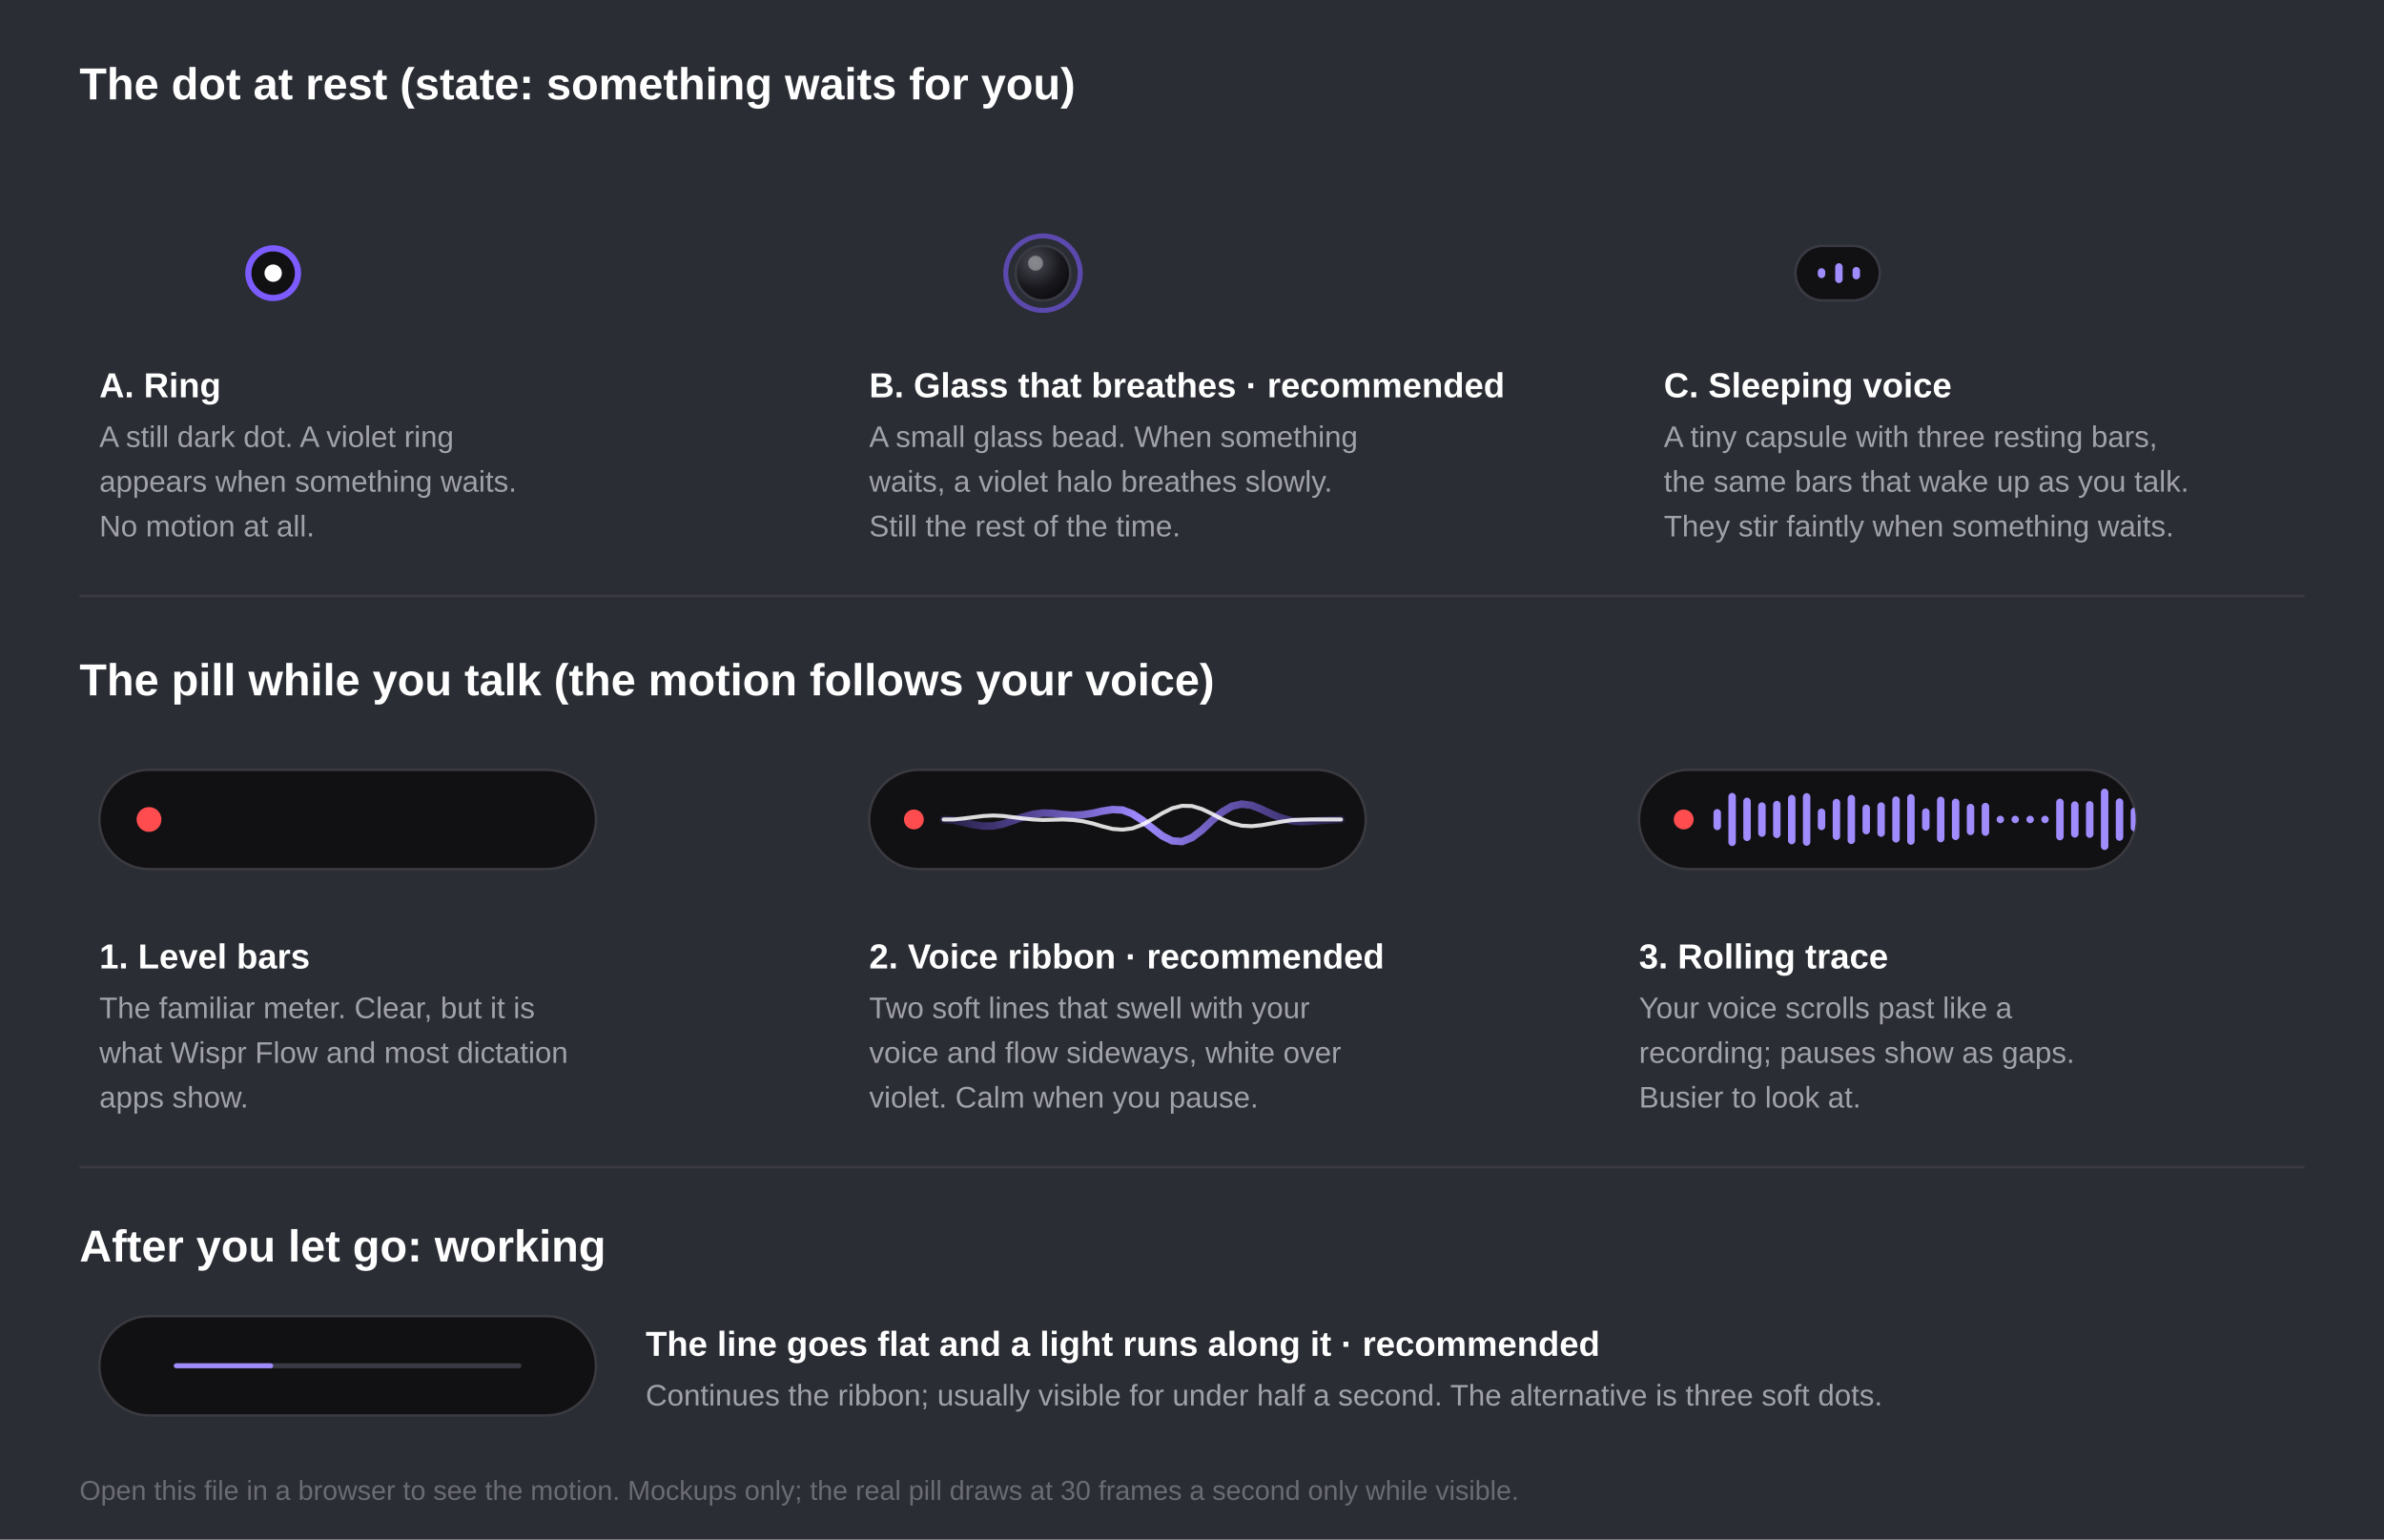
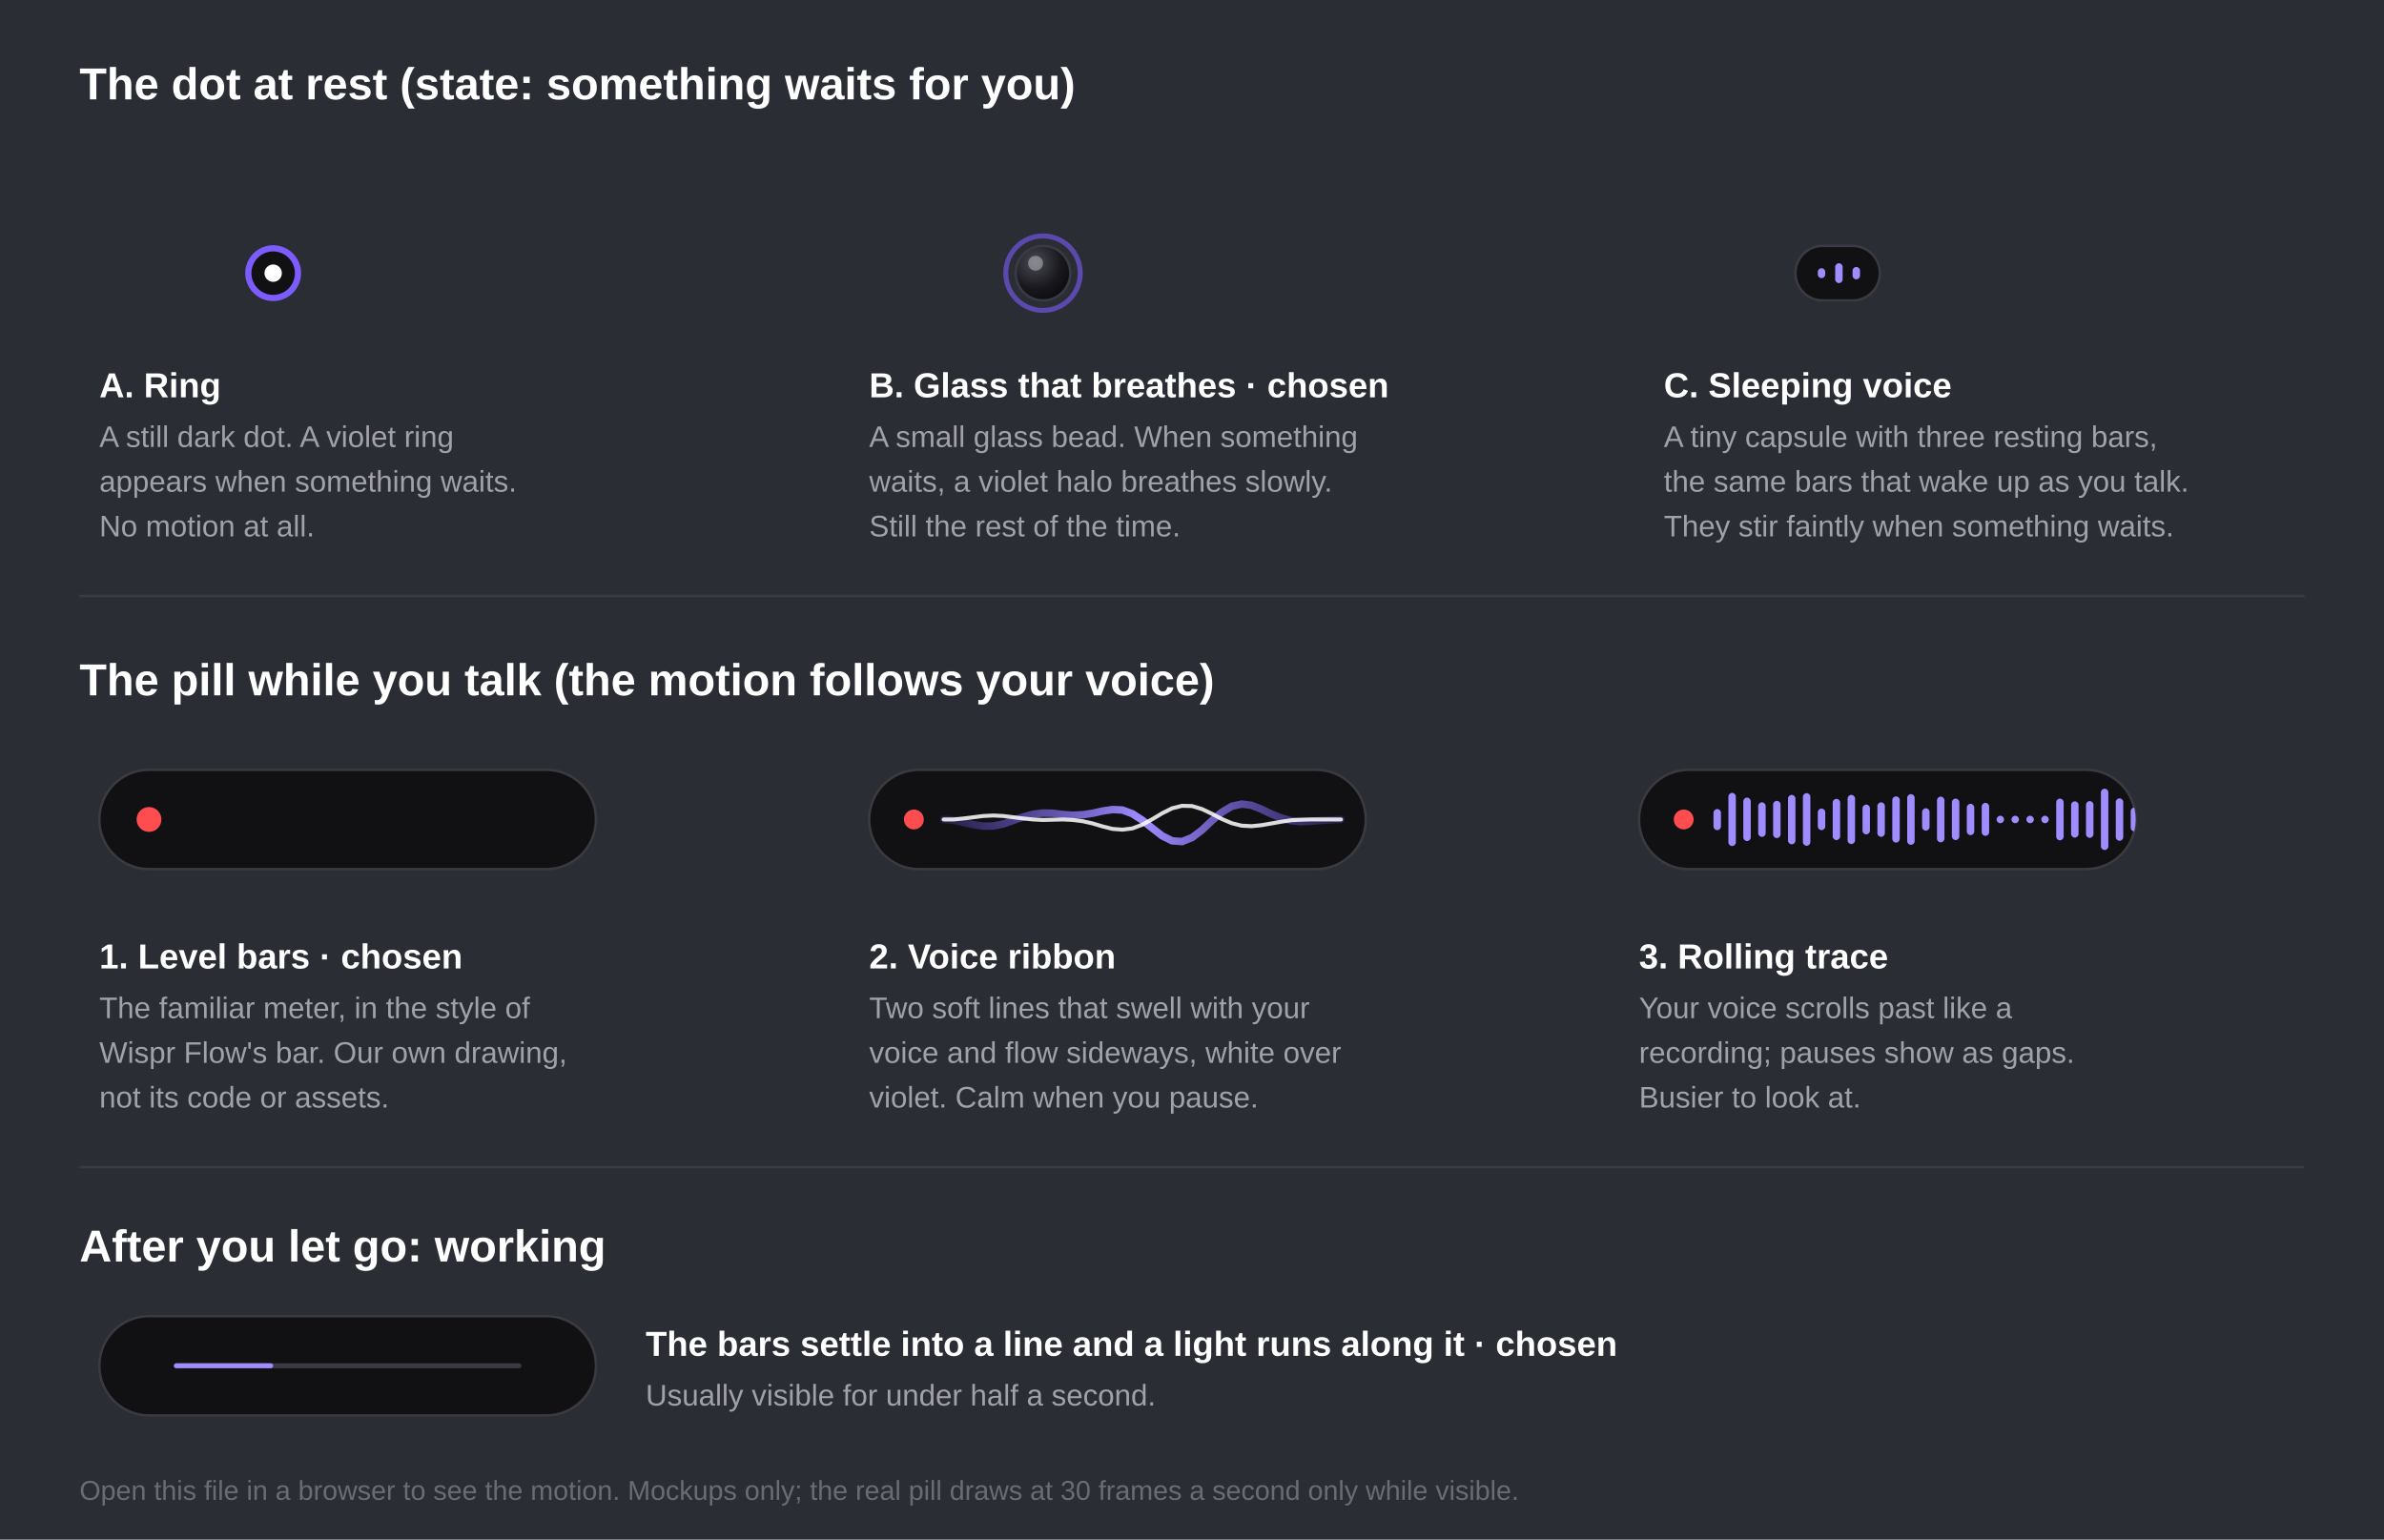
<svg xmlns="http://www.w3.org/2000/svg" width="960" height="620" viewBox="0 0 960 620" font-family="-apple-system, BlinkMacSystemFont, 'SF Pro Rounded', 'SF Pro Text', 'Helvetica Neue', Arial, sans-serif">
  <defs>
    <linearGradient id="vio" x1="0" y1="0" x2="1" y2="0">
      <stop offset="0" stop-color="#7C5CFF" stop-opacity="0.2" />
      <stop offset="0.5" stop-color="#A08CFF" />
      <stop offset="1" stop-color="#7C5CFF" stop-opacity="0.2" />
    </linearGradient>
    <radialGradient id="glass" cx="0.35" cy="0.3" r="0.8">
      <stop offset="0" stop-color="#4A4A55" />
      <stop offset="0.6" stop-color="#18181D" />
      <stop offset="1" stop-color="#0B0B0E" />
    </radialGradient>
    <clipPath id="pillclip1">
      <rect x="0" y="0" width="200" height="40" rx="20" />
    </clipPath>
    <clipPath id="pillclip2">
      <rect x="0" y="0" width="200" height="40" rx="20" />
    </clipPath>
    <clipPath id="pillclip3">
      <rect x="0" y="0" width="200" height="40" rx="20" />
    </clipPath>
  </defs>
  <rect width="960" height="620" fill="#2A2D34" />
  <text x="32" y="40" fill="#FFFFFF" font-size="18" font-weight="700">The dot at rest (state: something waits for you)</text>
  <g>
    <circle cx="110" cy="110" r="10" fill="#111113" stroke="#7C5CFF" stroke-width="2.5" />
    <circle cx="110" cy="110" r="3.5" fill="#FFFFFF" />
  </g>
  <text x="40" y="160" fill="#FFFFFF" font-size="14" font-weight="700">A. Ring</text>
  <text x="40" y="180" fill="#A1A1AA" font-size="12">A still dark dot. A violet ring</text>
  <text x="40" y="198" fill="#A1A1AA" font-size="12">appears when something waits.</text>
  <text x="40" y="216" fill="#A1A1AA" font-size="12">No motion at all.</text>
  <g transform="translate(420 110)">
    <g>
      <circle r="11" fill="url(#glass)" stroke="#3A3A44" />
      <circle cx="-3" cy="-4" r="3" fill="#FFFFFF" opacity="0.35" />
      <circle r="15" fill="none" stroke="#7C5CFF" stroke-width="2" opacity="0.6">
        <animate attributeName="r" values="12;17;12" dur="3.2s" repeatCount="indefinite" />
        <animate attributeName="opacity" values="0.7;0.1;0.7" dur="3.2s" repeatCount="indefinite" />
      </circle>
    </g>
  </g>
-   <text x="350" y="160" fill="#FFFFFF" font-size="14" font-weight="700">B. Glass that breathes  · recommended</text>
+   <text x="350" y="160" fill="#FFFFFF" font-size="14" font-weight="700">B. Glass that breathes  · chosen</text>
  <text x="350" y="180" fill="#A1A1AA" font-size="12">A small glass bead. When something</text>
  <text x="350" y="198" fill="#A1A1AA" font-size="12">waits, a violet halo breathes slowly.</text>
  <text x="350" y="216" fill="#A1A1AA" font-size="12">Still the rest of the time.</text>
  <g transform="translate(740 110)">
    <rect x="-17" y="-11" width="34" height="22" rx="11" fill="#111113" stroke="#3A3A44" />
    <rect x="-8" y="-2.0" width="3" height="4" rx="1.5" fill="#A08CFF">
      <animate attributeName="height" values="4;7;4" dur="2.6s" repeatCount="indefinite" />
      <animate attributeName="y" values="-2.0;-3.5;-2.0" dur="2.6s" repeatCount="indefinite" />
    </rect>
    <rect x="-1" y="-4.0" width="3" height="8" rx="1.5" fill="#A08CFF">
      <animate attributeName="height" values="8;11;8" dur="3.1s" repeatCount="indefinite" />
      <animate attributeName="y" values="-4.0;-5.5;-4.0" dur="3.1s" repeatCount="indefinite" />
    </rect>
    <rect x="6" y="-2.5" width="3" height="5" rx="1.5" fill="#A08CFF">
      <animate attributeName="height" values="5;8;5" dur="2.8s" repeatCount="indefinite" />
      <animate attributeName="y" values="-2.5;-4.0;-2.5" dur="2.8s" repeatCount="indefinite" />
    </rect>
  </g>
  <text x="670" y="160" fill="#FFFFFF" font-size="14" font-weight="700">C. Sleeping voice</text>
  <text x="670" y="180" fill="#A1A1AA" font-size="12">A tiny capsule with three resting bars,</text>
  <text x="670" y="198" fill="#A1A1AA" font-size="12">the same bars that wake up as you talk.</text>
  <text x="670" y="216" fill="#A1A1AA" font-size="12">They stir faintly when something waits.</text>
  <line x1="32" y1="240" x2="928" y2="240" stroke="#3A3A40" />
  <text x="32" y="280" fill="#FFFFFF" font-size="18" font-weight="700">The pill while you talk (the motion follows your voice)</text>
  <g transform="translate(40 310)">
    <rect width="200" height="40" rx="20" fill="#111113" stroke="#3A3A40" />
    <circle cx="20" cy="20" r="5" fill="#FF4D4F" />
    <rect x="36" width="4" rx="2" fill="#FFFFFF">
      <animate attributeName="height" values="11;20;25;16;16;25;11" dur="2.33s" repeatCount="indefinite" />
      <animate attributeName="y" values="14.5;10.0;7.4;11.9;12.0;7.3;14.5" dur="2.33s" repeatCount="indefinite" />
    </rect>
    <rect x="45" width="4" rx="2" fill="#FFFFFF">
      <animate attributeName="height" values="11;26;23;18;17;23;11" dur="1.68s" repeatCount="indefinite" />
      <animate attributeName="y" values="14.5;7.2;8.3;11.1;11.5;8.5;14.5" dur="1.68s" repeatCount="indefinite" />
    </rect>
    <rect x="54" width="4" rx="2" fill="#FFFFFF">
      <animate attributeName="height" values="11;27;30;19;19;23;11" dur="1.85s" repeatCount="indefinite" />
      <animate attributeName="y" values="14.5;6.6;5.1;10.4;10.3;8.4;14.5" dur="1.85s" repeatCount="indefinite" />
    </rect>
    <rect x="63" width="4" rx="2" fill="#FFFFFF">
      <animate attributeName="height" values="11;25;30;19;16;27;11" dur="2.14s" repeatCount="indefinite" />
      <animate attributeName="y" values="14.5;7.4;5.0;10.3;12.0;6.3;14.5" dur="2.14s" repeatCount="indefinite" />
    </rect>
    <rect x="72" width="4" rx="2" fill="#FFFFFF">
      <animate attributeName="height" values="11;21;26;16;20;30;11" dur="2.04s" repeatCount="indefinite" />
      <animate attributeName="y" values="14.5;9.7;7.0;12.1;10.0;4.9;14.5" dur="2.04s" repeatCount="indefinite" />
    </rect>
    <rect x="81" width="4" rx="2" fill="#FFFFFF">
      <animate attributeName="height" values="11;27;27;19;20;26;11" dur="1.93s" repeatCount="indefinite" />
      <animate attributeName="y" values="14.5;6.6;6.5;10.3;10.2;6.8;14.5" dur="1.93s" repeatCount="indefinite" />
    </rect>
    <rect x="90" width="4" rx="2" fill="#FFFFFF">
      <animate attributeName="height" values="11;23;23;17;19;22;11" dur="1.64s" repeatCount="indefinite" />
      <animate attributeName="y" values="14.5;8.6;8.6;11.6;10.3;9.1;14.5" dur="1.64s" repeatCount="indefinite" />
    </rect>
    <rect x="99" width="4" rx="2" fill="#FFFFFF">
      <animate attributeName="height" values="11;22;27;18;17;32;11" dur="1.76s" repeatCount="indefinite" />
      <animate attributeName="y" values="14.5;9.2;6.7;11.2;11.4;4.2;14.5" dur="1.76s" repeatCount="indefinite" />
    </rect>
    <rect x="108" width="4" rx="2" fill="#FFFFFF">
      <animate attributeName="height" values="11;21;28;17;17;29;11" dur="1.86s" repeatCount="indefinite" />
      <animate attributeName="y" values="14.5;9.6;6.2;11.6;11.4;5.5;14.5" dur="1.86s" repeatCount="indefinite" />
    </rect>
    <rect x="117" width="4" rx="2" fill="#FFFFFF">
      <animate attributeName="height" values="11;27;22;16;17;29;11" dur="2.09s" repeatCount="indefinite" />
      <animate attributeName="y" values="14.5;6.7;8.9;12.1;11.6;5.4;14.5" dur="2.09s" repeatCount="indefinite" />
    </rect>
    <rect x="126" width="4" rx="2" fill="#FFFFFF">
      <animate attributeName="height" values="11;22;23;18;16;28;11" dur="2.32s" repeatCount="indefinite" />
      <animate attributeName="y" values="14.5;9.0;8.5;11.2;12.1;5.8;14.5" dur="2.32s" repeatCount="indefinite" />
    </rect>
    <rect x="135" width="4" rx="2" fill="#FFFFFF">
      <animate attributeName="height" values="11;25;31;16;17;31;11" dur="2.22s" repeatCount="indefinite" />
      <animate attributeName="y" values="14.5;7.4;4.5;12.2;11.5;4.4;14.5" dur="2.22s" repeatCount="indefinite" />
    </rect>
    <rect x="144" width="4" rx="2" fill="#FFFFFF">
      <animate attributeName="height" values="11;27;28;19;17;23;11" dur="1.96s" repeatCount="indefinite" />
      <animate attributeName="y" values="14.5;6.5;6.2;10.4;11.5;8.4;14.5" dur="1.96s" repeatCount="indefinite" />
    </rect>
    <rect x="153" width="4" rx="2" fill="#FFFFFF">
      <animate attributeName="height" values="11;22;31;17;16;22;11" dur="1.74s" repeatCount="indefinite" />
      <animate attributeName="y" values="14.5;8.8;4.5;11.5;12.2;9.1;14.5" dur="1.74s" repeatCount="indefinite" />
    </rect>
    <rect x="162" width="4" rx="2" fill="#FFFFFF">
      <animate attributeName="height" values="11;22;24;16;20;26;11" dur="1.77s" repeatCount="indefinite" />
      <animate attributeName="y" values="14.5;8.9;7.9;12.0;9.9;7.2;14.5" dur="1.77s" repeatCount="indefinite" />
    </rect>
    <rect x="171" width="4" rx="2" fill="#FFFFFF">
      <animate attributeName="height" values="11;20;23;19;16;22;11" dur="1.99s" repeatCount="indefinite" />
      <animate attributeName="y" values="14.5;10.2;8.5;10.7;11.8;9.2;14.5" dur="1.99s" repeatCount="indefinite" />
    </rect>
  </g>
-   <text x="40" y="390" fill="#FFFFFF" font-size="14" font-weight="700">1. Level bars</text>
-   <text x="40" y="410" fill="#A1A1AA" font-size="12">The familiar meter. Clear, but it is</text>
-   <text x="40" y="428" fill="#A1A1AA" font-size="12">what Wispr Flow and most dictation</text>
-   <text x="40" y="446" fill="#A1A1AA" font-size="12">apps show.</text>
+   <text x="40" y="390" fill="#FFFFFF" font-size="14" font-weight="700">1. Level bars  · chosen</text>
+   <text x="40" y="410" fill="#A1A1AA" font-size="12">The familiar meter, in the style of</text>
+   <text x="40" y="428" fill="#A1A1AA" font-size="12">Wispr Flow's bar. Our own drawing,</text>
+   <text x="40" y="446" fill="#A1A1AA" font-size="12">not its code or assets.</text>
  <g transform="translate(350 310)">
    <rect width="200" height="40" rx="20" fill="#111113" stroke="#3A3A40" />
    <circle cx="18" cy="20" r="4" fill="#FF4D4F" />
    <g clip-path="url(#pillclip2)">
      <path d="M30.0,20.0 L34.0,20.3 L38.0,21.2 L42.0,22.1 L46.0,22.7 L50.0,22.6 L54.0,21.8 L58.0,20.4 L62.0,19.0 L66.0,17.9 L70.0,17.4 L74.0,17.5 L78.0,18.0 L82.0,18.3 L86.0,18.1 L90.0,17.5 L94.0,16.6 L98.0,16.0 L102.0,16.2 L106.0,17.7 L110.0,20.3 L114.0,23.5 L118.0,26.6 L122.0,28.6 L126.0,28.9 L130.0,27.3 L134.0,24.3 L138.0,20.5 L142.0,17.1 L146.0,14.7 L150.0,13.8 L154.0,14.3 L158.0,15.9 L162.0,17.8 L166.0,19.4 L170.0,20.5 L174.0,20.9 L178.0,20.7 L182.0,20.4 L186.0,20.2 L190.0,20.0" fill="none" stroke="url(#vio)" stroke-width="3" stroke-linecap="round">
        <animate attributeName="d" values="M30.0,20.0 L34.0,20.3 L38.0,21.2 L42.0,22.1 L46.0,22.7 L50.0,22.6 L54.0,21.8 L58.0,20.4 L62.0,19.0 L66.0,17.9 L70.0,17.4 L74.0,17.5 L78.0,18.0 L82.0,18.3 L86.0,18.1 L90.0,17.5 L94.0,16.6 L98.0,16.0 L102.0,16.2 L106.0,17.7 L110.0,20.3 L114.0,23.5 L118.0,26.6 L122.0,28.6 L126.0,28.9 L130.0,27.3 L134.0,24.3 L138.0,20.5 L142.0,17.1 L146.0,14.7 L150.0,13.8 L154.0,14.3 L158.0,15.9 L162.0,17.8 L166.0,19.4 L170.0,20.5 L174.0,20.9 L178.0,20.7 L182.0,20.4 L186.0,20.2 L190.0,20.0;M30.0,20.0 L34.0,20.2 L38.0,20.3 L42.0,20.6 L46.0,21.0 L50.0,21.1 L54.0,20.7 L58.0,19.3 L62.0,17.1 L66.0,14.4 L70.0,12.0 L74.0,11.0 L78.0,11.9 L82.0,15.1 L86.0,20.0 L90.0,25.5 L94.0,30.2 L98.0,32.9 L102.0,33.0 L106.0,30.3 L110.0,25.9 L114.0,20.9 L118.0,16.7 L122.0,14.1 L126.0,13.3 L130.0,14.1 L134.0,15.6 L138.0,17.1 L142.0,17.9 L146.0,18.0 L150.0,17.7 L154.0,17.5 L158.0,17.8 L162.0,18.8 L166.0,20.3 L170.0,21.7 L174.0,22.6 L178.0,22.7 L182.0,21.9 L186.0,20.8 L190.0,20.0;M30.0,20.0 L34.0,20.0 L38.0,19.6 L42.0,18.9 L46.0,18.2 L50.0,17.8 L54.0,18.0 L58.0,18.7 L62.0,20.0 L66.0,21.3 L70.0,22.5 L74.0,23.0 L78.0,22.9 L82.0,22.3 L86.0,21.5 L90.0,20.8 L94.0,20.3 L98.0,20.3 L102.0,20.4 L106.0,20.5 L110.0,20.2 L114.0,19.3 L118.0,18.1 L122.0,16.8 L126.0,15.9 L130.0,15.8 L134.0,16.5 L138.0,18.0 L142.0,20.0 L146.0,21.9 L150.0,23.3 L154.0,23.8 L158.0,23.4 L162.0,22.4 L166.0,21.2 L170.0,20.1 L174.0,19.5 L178.0,19.3 L182.0,19.4 L186.0,19.7 L190.0,20.0;M30.0,20.0 L34.0,19.7 L38.0,19.8 L42.0,20.2 L46.0,20.5 L50.0,20.6 L54.0,20.6 L58.0,20.7 L62.0,21.2 L66.0,22.4 L70.0,24.1 L74.0,25.7 L78.0,26.5 L82.0,25.8 L86.0,23.3 L90.0,19.2 L94.0,14.4 L98.0,10.1 L102.0,7.5 L106.0,7.5 L110.0,10.0 L114.0,14.6 L118.0,20.0 L122.0,24.9 L126.0,28.1 L130.0,29.2 L134.0,28.3 L138.0,26.0 L142.0,23.3 L146.0,21.1 L150.0,19.7 L154.0,19.3 L158.0,19.4 L162.0,19.7 L166.0,19.6 L170.0,19.3 L174.0,18.9 L178.0,18.6 L182.0,18.8 L186.0,19.3 L190.0,20.0;M30.0,20.0 L34.0,19.9 L38.0,20.2 L42.0,21.0 L46.0,22.1 L50.0,23.2 L54.0,23.8 L58.0,23.4 L62.0,21.9 L66.0,19.6 L70.0,17.0 L74.0,14.8 L78.0,13.6 L82.0,13.7 L86.0,15.1 L90.0,17.3 L94.0,19.6 L98.0,21.4 L102.0,22.3 L106.0,22.4 L110.0,22.1 L114.0,21.7 L118.0,21.6 L122.0,22.1 L126.0,23.0 L130.0,23.8 L134.0,24.0 L138.0,23.3 L142.0,21.7 L146.0,19.5 L150.0,17.3 L154.0,15.7 L158.0,15.0 L162.0,15.5 L166.0,16.9 L170.0,18.5 L174.0,20.0 L178.0,20.9 L182.0,21.0 L186.0,20.6 L190.0,20.0;M30.0,20.0 L34.0,20.8 L38.0,20.7 L42.0,19.9 L46.0,18.7 L50.0,17.5 L54.0,16.9 L58.0,16.9 L62.0,17.4 L66.0,17.9 L70.0,18.0 L74.0,17.4 L78.0,16.6 L82.0,15.9 L86.0,16.3 L90.0,18.2 L94.0,21.7 L98.0,26.1 L102.0,30.3 L106.0,33.0 L110.0,33.2 L114.0,30.5 L118.0,25.4 L122.0,19.1 L126.0,13.1 L130.0,9.0 L134.0,7.5 L138.0,8.7 L142.0,11.9 L146.0,16.0 L150.0,19.7 L154.0,22.3 L158.0,23.4 L162.0,23.2 L166.0,22.5 L170.0,21.6 L174.0,21.0 L178.0,20.7 L182.0,20.6 L186.0,20.4 L190.0,20.0;M30.0,20.0 L34.0,20.0 L38.0,20.0 L42.0,19.8 L46.0,19.5 L50.0,19.0 L54.0,18.6 L58.0,18.4 L62.0,18.6 L66.0,19.3 L70.0,20.3 L74.0,21.6 L78.0,22.7 L82.0,23.4 L86.0,23.3 L90.0,22.5 L94.0,21.3 L98.0,19.8 L102.0,18.6 L106.0,17.8 L110.0,17.6 L114.0,17.9 L118.0,18.5 L122.0,19.1 L126.0,19.4 L130.0,19.6 L134.0,19.5 L138.0,19.4 L142.0,19.5 L146.0,19.8 L150.0,20.4 L154.0,21.0 L158.0,21.5 L162.0,21.7 L166.0,21.5 L170.0,21.0 L174.0,20.4 L178.0,19.9 L182.0,19.7 L186.0,19.7 L190.0,20.0;M30.0,20.0 L34.0,19.2 L38.0,18.8 L42.0,19.2 L46.0,20.4 L50.0,22.0 L54.0,23.4 L58.0,24.2 L62.0,24.2 L66.0,23.3 L70.0,21.9 L74.0,20.6 L78.0,19.8 L82.0,19.6 L86.0,19.8 L90.0,19.9 L94.0,19.4 L98.0,18.2 L102.0,16.3 L106.0,14.2 L110.0,12.7 L114.0,12.5 L118.0,14.0 L122.0,17.2 L126.0,21.3 L130.0,25.3 L134.0,28.2 L138.0,29.3 L142.0,28.4 L146.0,26.0 L150.0,22.7 L154.0,19.6 L158.0,17.4 L162.0,16.4 L166.0,16.5 L170.0,17.4 L174.0,18.4 L178.0,19.3 L182.0,19.8 L186.0,20.0 L190.0,20.0;M30.0,20.0 L34.0,20.2 L38.0,20.3 L42.0,20.4 L46.0,20.6 L50.0,21.1 L54.0,21.9 L58.0,22.7 L62.0,23.1 L66.0,22.7 L70.0,21.2 L74.0,18.7 L78.0,15.7 L82.0,13.0 L86.0,11.3 L90.0,11.5 L94.0,13.5 L98.0,17.0 L102.0,21.2 L106.0,25.0 L110.0,27.5 L114.0,28.3 L118.0,27.3 L122.0,25.1 L126.0,22.6 L130.0,20.3 L134.0,18.9 L138.0,18.4 L142.0,18.6 L146.0,18.9 L150.0,19.1 L154.0,18.8 L158.0,18.3 L162.0,17.7 L166.0,17.5 L170.0,17.8 L174.0,18.5 L178.0,19.5 L182.0,20.2 L186.0,20.4 L190.0,20.0" dur="3.2s" repeatCount="indefinite" calcMode="spline" keySplines="0.4 0 0.6 1;0.4 0 0.6 1;0.4 0 0.6 1;0.4 0 0.6 1;0.4 0 0.6 1;0.4 0 0.6 1;0.4 0 0.6 1;0.4 0 0.6 1" />
      </path>
      <path d="M30.0,20.0 L34.0,20.0 L38.0,19.6 L42.0,19.1 L46.0,18.6 L50.0,18.4 L54.0,18.6 L58.0,19.1 L62.0,19.6 L66.0,20.0 L70.0,20.2 L74.0,20.1 L78.0,20.0 L82.0,20.2 L86.0,20.7 L90.0,21.6 L94.0,22.8 L98.0,23.8 L102.0,24.1 L106.0,23.6 L110.0,22.1 L114.0,19.9 L118.0,17.5 L122.0,15.5 L126.0,14.5 L130.0,14.6 L134.0,15.8 L138.0,17.7 L142.0,19.8 L146.0,21.5 L150.0,22.5 L154.0,22.7 L158.0,22.3 L162.0,21.6 L166.0,20.9 L170.0,20.3 L174.0,20.1 L178.0,20.0 L182.0,20.0 L186.0,20.0 L190.0,20.0" fill="none" stroke="#FFFFFF" stroke-opacity="0.85" stroke-width="1.6" stroke-linecap="round">
        <animate attributeName="d" values="M30.0,20.0 L34.0,20.0 L38.0,19.6 L42.0,19.1 L46.0,18.6 L50.0,18.4 L54.0,18.6 L58.0,19.1 L62.0,19.6 L66.0,20.0 L70.0,20.2 L74.0,20.1 L78.0,20.0 L82.0,20.2 L86.0,20.7 L90.0,21.6 L94.0,22.8 L98.0,23.8 L102.0,24.1 L106.0,23.6 L110.0,22.1 L114.0,19.9 L118.0,17.5 L122.0,15.5 L126.0,14.5 L130.0,14.6 L134.0,15.8 L138.0,17.7 L142.0,19.8 L146.0,21.5 L150.0,22.5 L154.0,22.7 L158.0,22.3 L162.0,21.6 L166.0,20.9 L170.0,20.3 L174.0,20.1 L178.0,20.0 L182.0,20.0 L186.0,20.0 L190.0,20.0;M30.0,20.0 L34.0,19.9 L38.0,19.7 L42.0,19.2 L46.0,18.7 L50.0,18.3 L54.0,18.2 L58.0,18.9 L62.0,20.4 L66.0,22.4 L70.0,24.5 L74.0,26.1 L78.0,26.5 L82.0,25.5 L86.0,23.1 L90.0,19.9 L94.0,16.7 L98.0,14.3 L102.0,13.2 L106.0,13.5 L110.0,15.1 L114.0,17.2 L118.0,19.3 L122.0,20.7 L126.0,21.4 L130.0,21.4 L134.0,21.1 L138.0,20.9 L142.0,21.1 L146.0,21.7 L150.0,22.4 L154.0,22.9 L158.0,22.9 L162.0,22.3 L166.0,21.2 L170.0,19.9 L174.0,19.0 L178.0,18.6 L182.0,18.8 L186.0,19.4 L190.0,20.0;M30.0,20.0 L34.0,19.9 L38.0,20.0 L42.0,20.4 L46.0,20.9 L50.0,21.3 L54.0,21.4 L58.0,21.2 L62.0,20.7 L66.0,20.1 L70.0,19.5 L74.0,19.1 L78.0,18.9 L82.0,19.0 L86.0,19.2 L90.0,19.3 L94.0,19.3 L98.0,19.0 L102.0,18.7 L106.0,18.5 L110.0,18.7 L114.0,19.3 L118.0,20.3 L122.0,21.4 L126.0,22.4 L130.0,23.0 L134.0,23.0 L138.0,22.3 L142.0,21.2 L146.0,20.0 L150.0,18.9 L154.0,18.3 L158.0,18.1 L162.0,18.4 L166.0,18.9 L170.0,19.5 L174.0,19.9 L178.0,20.1 L182.0,20.2 L186.0,20.1 L190.0,20.0;M30.0,20.0 L34.0,20.2 L38.0,20.3 L42.0,20.3 L46.0,20.4 L50.0,20.6 L54.0,20.8 L58.0,20.8 L62.0,20.4 L66.0,19.3 L70.0,17.8 L74.0,16.1 L78.0,14.8 L82.0,14.4 L86.0,15.3 L90.0,17.5 L94.0,20.6 L98.0,23.7 L102.0,26.3 L106.0,27.5 L110.0,27.1 L114.0,25.4 L118.0,22.8 L122.0,20.1 L126.0,17.9 L130.0,16.7 L134.0,16.5 L138.0,17.0 L142.0,17.9 L146.0,18.6 L150.0,19.0 L154.0,19.1 L158.0,18.9 L162.0,18.9 L166.0,19.1 L170.0,19.6 L174.0,20.2 L178.0,20.7 L182.0,20.8 L186.0,20.5 L190.0,20.0;M30.0,20.0 L34.0,20.2 L38.0,20.2 L42.0,19.8 L46.0,19.1 L50.0,18.3 L54.0,17.6 L58.0,17.4 L62.0,17.8 L66.0,18.8 L70.0,20.2 L74.0,21.6 L78.0,22.7 L82.0,23.1 L86.0,22.8 L90.0,22.1 L94.0,21.3 L98.0,20.6 L102.0,20.3 L106.0,20.3 L110.0,20.4 L114.0,20.4 L118.0,20.0 L122.0,19.3 L126.0,18.2 L130.0,17.1 L134.0,16.5 L138.0,16.5 L142.0,17.3 L146.0,18.7 L150.0,20.3 L154.0,21.7 L158.0,22.6 L162.0,22.8 L166.0,22.3 L170.0,21.5 L174.0,20.6 L178.0,20.0 L182.0,19.7 L186.0,19.8 L190.0,20.0;M30.0,20.0 L34.0,19.5 L38.0,19.3 L42.0,19.5 L46.0,19.9 L50.0,20.3 L54.0,20.6 L58.0,20.6 L62.0,20.5 L66.0,20.6 L70.0,21.1 L74.0,22.1 L78.0,23.4 L82.0,24.5 L86.0,24.9 L90.0,24.1 L94.0,22.0 L98.0,18.9 L102.0,15.4 L106.0,12.6 L110.0,11.1 L114.0,11.5 L118.0,13.6 L122.0,16.9 L126.0,20.6 L130.0,23.7 L134.0,25.5 L138.0,25.9 L142.0,25.0 L146.0,23.5 L150.0,21.8 L154.0,20.5 L158.0,19.8 L162.0,19.6 L166.0,19.7 L170.0,19.8 L174.0,19.8 L178.0,19.7 L182.0,19.6 L186.0,19.7 L190.0,20.0;M30.0,20.0 L34.0,19.9 L38.0,19.9 L42.0,19.9 L46.0,20.1 L50.0,20.5 L54.0,20.9 L58.0,21.2 L62.0,21.3 L66.0,21.0 L70.0,20.5 L74.0,19.8 L78.0,19.0 L82.0,18.4 L86.0,18.1 L90.0,18.2 L94.0,18.7 L98.0,19.4 L102.0,20.0 L106.0,20.4 L110.0,20.7 L114.0,20.7 L118.0,20.5 L122.0,20.4 L126.0,20.4 L130.0,20.6 L134.0,20.8 L138.0,21.0 L142.0,21.0 L146.0,20.7 L150.0,20.3 L154.0,19.8 L158.0,19.3 L162.0,19.0 L166.0,19.0 L170.0,19.1 L174.0,19.5 L178.0,19.8 L182.0,20.0 L186.0,20.1 L190.0,20.0;M30.0,20.0 L34.0,20.5 L38.0,20.9 L42.0,20.9 L46.0,20.5 L50.0,19.8 L54.0,19.0 L58.0,18.4 L62.0,18.2 L66.0,18.4 L70.0,18.7 L74.0,19.0 L78.0,19.0 L82.0,18.7 L86.0,18.3 L90.0,18.1 L94.0,18.4 L98.0,19.4 L102.0,21.1 L106.0,23.1 L110.0,24.9 L114.0,25.8 L118.0,25.6 L122.0,24.2 L126.0,21.8 L130.0,19.2 L134.0,16.8 L138.0,15.3 L142.0,15.0 L146.0,15.7 L150.0,17.1 L154.0,18.7 L158.0,20.1 L162.0,20.9 L166.0,21.2 L170.0,21.0 L174.0,20.7 L178.0,20.4 L182.0,20.2 L186.0,20.1 L190.0,20.0;M30.0,20.0 L34.0,20.0 L38.0,20.1 L42.0,20.1 L46.0,20.0 L50.0,19.5 L54.0,18.8 L58.0,17.9 L62.0,17.2 L66.0,17.1 L70.0,17.6 L74.0,19.0 L78.0,21.0 L82.0,23.0 L86.0,24.7 L90.0,25.5 L94.0,25.1 L98.0,23.7 L102.0,21.6 L106.0,19.4 L110.0,17.6 L114.0,16.6 L118.0,16.5 L122.0,17.1 L126.0,18.0 L130.0,18.8 L134.0,19.3 L138.0,19.4 L142.0,19.3 L146.0,19.2 L150.0,19.4 L154.0,19.9 L158.0,20.6 L162.0,21.3 L166.0,21.8 L170.0,21.8 L174.0,21.5 L178.0,20.9 L182.0,20.3 L186.0,19.9 L190.0,20.0" dur="3.2s" repeatCount="indefinite" calcMode="spline" keySplines="0.4 0 0.6 1;0.4 0 0.6 1;0.4 0 0.6 1;0.4 0 0.6 1;0.4 0 0.6 1;0.4 0 0.6 1;0.4 0 0.6 1;0.4 0 0.6 1" />
      </path>
    </g>
  </g>
-   <text x="350" y="390" fill="#FFFFFF" font-size="14" font-weight="700">2. Voice ribbon  · recommended</text>
+   <text x="350" y="390" fill="#FFFFFF" font-size="14" font-weight="700">2. Voice ribbon</text>
  <text x="350" y="410" fill="#A1A1AA" font-size="12">Two soft lines that swell with your</text>
  <text x="350" y="428" fill="#A1A1AA" font-size="12">voice and flow sideways, white over</text>
  <text x="350" y="446" fill="#A1A1AA" font-size="12">violet. Calm when you pause.</text>
  <g transform="translate(660 310)">
    <rect width="200" height="40" rx="20" fill="#111113" stroke="#3A3A40" />
    <circle cx="18" cy="20" r="4" fill="#FF4D4F" />
    <g clip-path="url(#pillclip3)">
      <g>
        <rect x="30" y="15.8" width="3" height="8.5" rx="1.5" fill="#A08CFF" />
        <rect x="36" y="9.3" width="3" height="21.4" rx="1.5" fill="#A08CFF" />
        <rect x="42" y="11.2" width="3" height="17.5" rx="1.5" fill="#A08CFF" />
        <rect x="48" y="13.1" width="3" height="13.9" rx="1.5" fill="#A08CFF" />
        <rect x="54" y="12.5" width="3" height="15.0" rx="1.5" fill="#A08CFF" />
        <rect x="60" y="10.1" width="3" height="19.9" rx="1.5" fill="#A08CFF" />
        <rect x="66" y="9.4" width="3" height="21.2" rx="1.5" fill="#A08CFF" />
        <rect x="72" y="15.6" width="3" height="8.7" rx="1.5" fill="#A08CFF" />
        <rect x="78" y="11.7" width="3" height="16.6" rx="1.5" fill="#A08CFF" />
        <rect x="84" y="10.1" width="3" height="19.8" rx="1.5" fill="#A08CFF" />
        <rect x="90" y="14.0" width="3" height="12.0" rx="1.5" fill="#A08CFF" />
        <rect x="96" y="13.1" width="3" height="13.9" rx="1.5" fill="#A08CFF" />
        <rect x="102" y="10.7" width="3" height="18.6" rx="1.5" fill="#A08CFF" />
        <rect x="108" y="9.8" width="3" height="20.4" rx="1.5" fill="#A08CFF" />
        <rect x="114" y="15.5" width="3" height="9.0" rx="1.5" fill="#A08CFF" />
        <rect x="120" y="10.8" width="3" height="18.4" rx="1.5" fill="#A08CFF" />
        <rect x="126" y="11.6" width="3" height="16.7" rx="1.5" fill="#A08CFF" />
        <rect x="132" y="13.7" width="3" height="12.6" rx="1.5" fill="#A08CFF" />
        <rect x="138" y="13.3" width="3" height="13.3" rx="1.5" fill="#A08CFF" />
        <rect x="144" y="18.5" width="3" height="3.0" rx="1.5" fill="#A08CFF" />
        <rect x="150" y="18.5" width="3" height="3.0" rx="1.5" fill="#A08CFF" />
        <rect x="156" y="18.5" width="3" height="3.0" rx="1.5" fill="#A08CFF" />
        <rect x="162" y="18.5" width="3" height="3.0" rx="1.5" fill="#A08CFF" />
        <rect x="168" y="11.6" width="3" height="16.8" rx="1.5" fill="#A08CFF" />
        <rect x="174" y="12.7" width="3" height="14.6" rx="1.5" fill="#A08CFF" />
        <rect x="180" y="12.6" width="3" height="14.8" rx="1.5" fill="#A08CFF" />
        <rect x="186" y="7.6" width="3" height="24.7" rx="1.5" fill="#A08CFF" />
        <rect x="192" y="11.5" width="3" height="17.1" rx="1.5" fill="#A08CFF" />
        <rect x="198" y="15.2" width="3" height="9.6" rx="1.5" fill="#A08CFF" />
        <rect x="204" y="10.1" width="3" height="19.7" rx="1.5" fill="#A08CFF" />
        <rect x="210" y="8.7" width="3" height="22.6" rx="1.5" fill="#A08CFF" />
        <rect x="216" y="13.1" width="3" height="13.8" rx="1.5" fill="#A08CFF" />
        <rect x="222" y="12.7" width="3" height="14.7" rx="1.5" fill="#A08CFF" />
        <rect x="228" y="11.3" width="3" height="17.4" rx="1.5" fill="#A08CFF" />
        <rect x="234" y="12.1" width="3" height="15.8" rx="1.5" fill="#A08CFF" />
        <rect x="240" y="15.1" width="3" height="9.8" rx="1.5" fill="#A08CFF" />
        <rect x="246" y="9.2" width="3" height="21.6" rx="1.5" fill="#A08CFF" />
        <rect x="252" y="8.2" width="3" height="23.6" rx="1.5" fill="#A08CFF" />
        <rect x="258" y="13.8" width="3" height="12.4" rx="1.5" fill="#A08CFF" />
        <rect x="264" y="12.2" width="3" height="15.6" rx="1.5" fill="#A08CFF" />
        <rect x="270" y="8.4" width="3" height="23.2" rx="1.5" fill="#A08CFF" />
        <rect x="276" y="10.9" width="3" height="18.2" rx="1.5" fill="#A08CFF" />
        <rect x="282" y="15.0" width="3" height="10.0" rx="1.5" fill="#A08CFF" />
        <rect x="288" y="10.4" width="3" height="19.1" rx="1.5" fill="#A08CFF" />
        <rect x="294" y="9.3" width="3" height="21.4" rx="1.5" fill="#A08CFF" />
        <rect x="300" y="13.4" width="3" height="13.1" rx="1.5" fill="#A08CFF" />
        <rect x="306" y="13.0" width="3" height="14.1" rx="1.5" fill="#A08CFF" />
        <rect x="312" y="7.9" width="3" height="24.3" rx="1.5" fill="#A08CFF" />
        <rect x="318" y="10.1" width="3" height="19.9" rx="1.5" fill="#A08CFF" />
        <rect x="324" y="15.2" width="3" height="9.5" rx="1.5" fill="#A08CFF" />
        <rect x="330" y="8.8" width="3" height="22.3" rx="1.5" fill="#A08CFF" />
        <rect x="336" y="8.1" width="3" height="23.7" rx="1.5" fill="#A08CFF" />
        <rect x="342" y="13.6" width="3" height="12.9" rx="1.5" fill="#A08CFF" />
        <rect x="348" y="13.4" width="3" height="13.2" rx="1.5" fill="#A08CFF" />
        <rect x="354" y="8.0" width="3" height="24.1" rx="1.5" fill="#A08CFF" />
        <rect x="360" y="12.5" width="3" height="14.9" rx="1.5" fill="#A08CFF" />
        <rect x="366" y="14.7" width="3" height="10.7" rx="1.5" fill="#A08CFF" />
        <rect x="372" y="9.8" width="3" height="20.3" rx="1.5" fill="#A08CFF" />
        <rect x="378" y="11.7" width="3" height="16.7" rx="1.5" fill="#A08CFF" />
        <rect x="384" y="14.3" width="3" height="11.4" rx="1.5" fill="#A08CFF" />
        <animateTransform attributeName="transform" type="translate" from="0 0" to="-180 0" dur="6s" repeatCount="indefinite" />
      </g>
    </g>
  </g>
  <text x="660" y="390" fill="#FFFFFF" font-size="14" font-weight="700">3. Rolling trace</text>
  <text x="660" y="410" fill="#A1A1AA" font-size="12">Your voice scrolls past like a</text>
  <text x="660" y="428" fill="#A1A1AA" font-size="12">recording; pauses show as gaps.</text>
  <text x="660" y="446" fill="#A1A1AA" font-size="12">Busier to look at.</text>
  <line x1="32" y1="470" x2="928" y2="470" stroke="#3A3A40" />
  <text x="32" y="508" fill="#FFFFFF" font-size="18" font-weight="700">After you let go: working</text>
  <g transform="translate(40 530)">
    <rect width="200" height="40" rx="20" fill="#111113" stroke="#3A3A40" />
    <rect x="30" y="19" width="140" height="2" rx="1" fill="#3A3A44" />
    <rect x="30" y="19" width="40" height="2" rx="1" fill="#A08CFF">
      <animate attributeName="x" values="30;130;30" dur="1.4s" repeatCount="indefinite" />
    </rect>
  </g>
-   <text x="260" y="546" fill="#FFFFFF" font-size="14" font-weight="700">The line goes flat and a light runs along it  · recommended</text>
-   <text x="260" y="566" fill="#A1A1AA" font-size="12">Continues the ribbon; usually visible for under half a second. The alternative is three soft dots.</text>
+   <text x="260" y="546" fill="#FFFFFF" font-size="14" font-weight="700">The bars settle into a line and a light runs along it  · chosen</text>
+   <text x="260" y="566" fill="#A1A1AA" font-size="12">Usually visible for under half a second.</text>
  <text x="32" y="604" fill="#6B6B73" font-size="11">Open this file in a browser to see the motion. Mockups only; the real pill draws at 30 frames a second only while visible.</text>
</svg>
